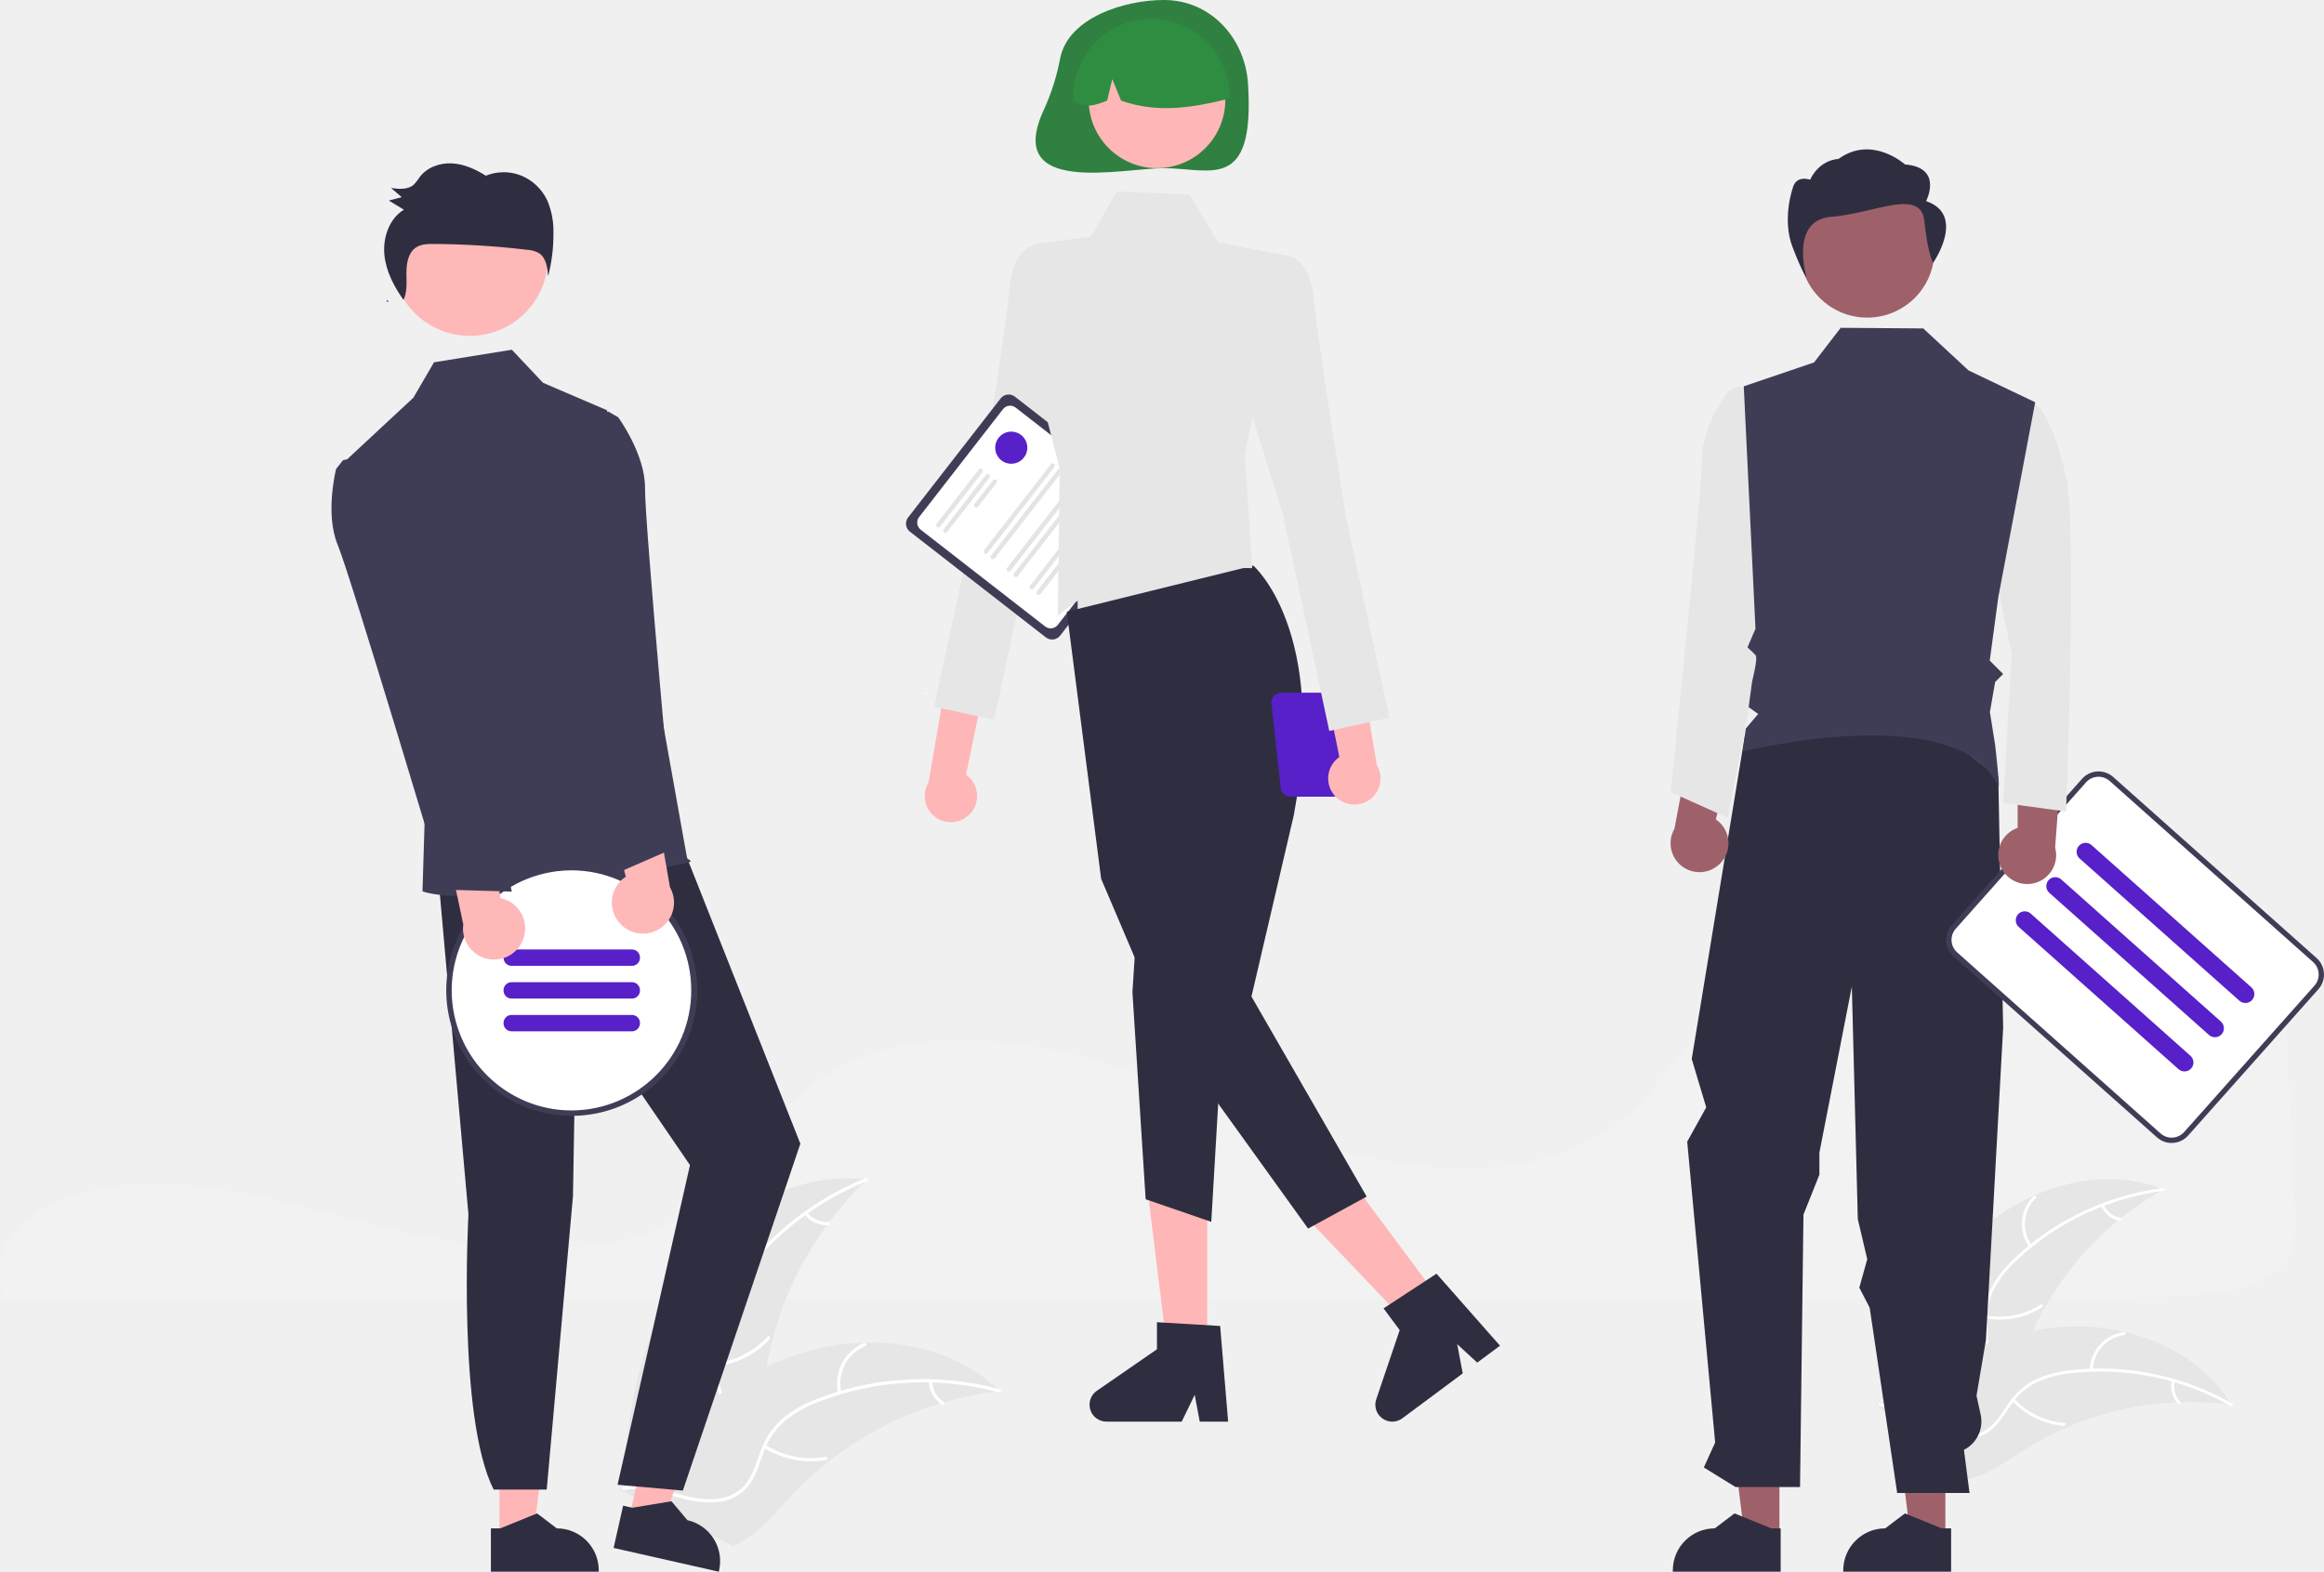
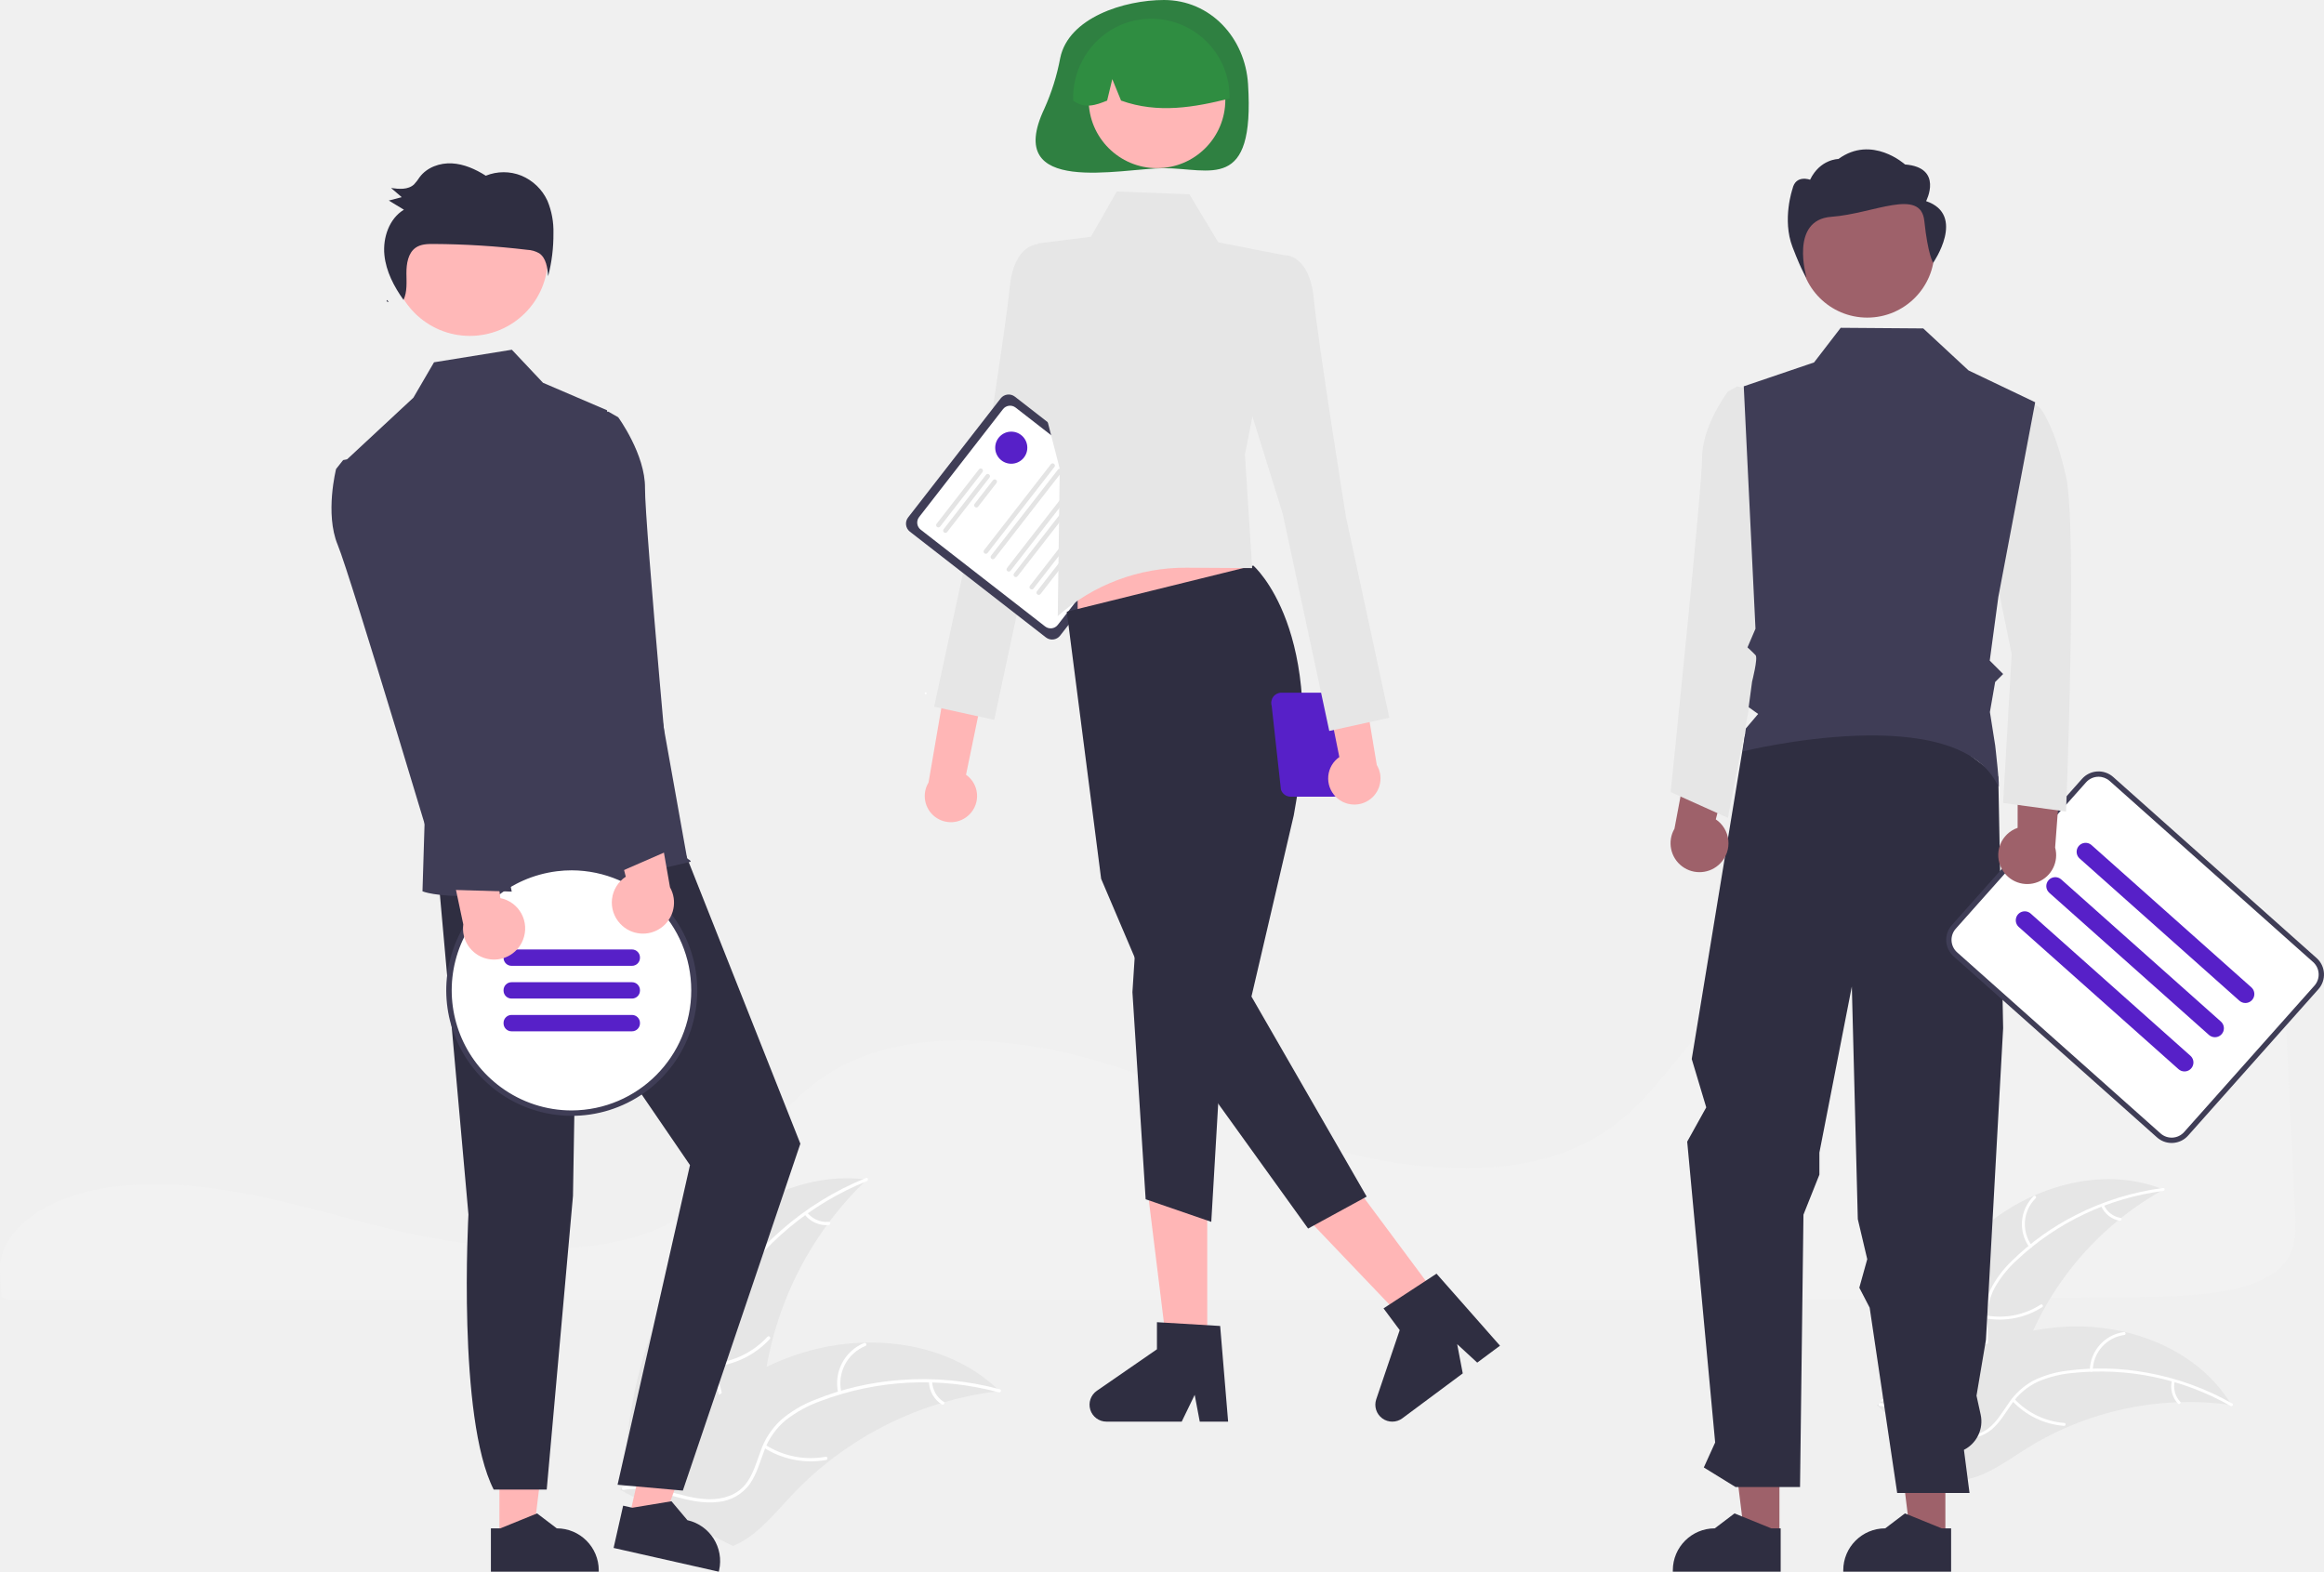
<svg xmlns="http://www.w3.org/2000/svg" data-name="Layer 1" width="872.699" height="590.182" viewBox="0 0 872.699 590.182" version="1.1" id="svg1270">
  <defs id="defs1274" />
  <path d="M222.381,599.644c-4.144,0-8.297.171-12.352.516l-.59.05c-26.899,2.378-46.574,16.173-45.764,32.09l.156,2.878c.103,1.819.213,3.775.304,5.945.049,1.07,1.509,1.892,3.326,1.892H829.101c46.649-.283,93.129-.64,138.141-1.06a235.086,235.086,0,0,0,25.273-1.31c12.509-1.48,21.191-4.415,26.545-8.972h.002c6.658-5.65,6.868-12.766,6.465-20.805-.82-16.232-1.634-33.285-2.445-50.286-.717-14.983-1.431-29.927-2.144-44.233-.441-8.49-1.422-15.984-8.983-21.712-8.195-6.194-23.141-9.334-44.423-9.334-.257,0-.512,0-.773.001-66.697.237-132.783,23.171-164.446,57.067-3.646,3.903-7.043,8.082-10.329,12.124-4.855,5.971-9.874,12.144-15.864,17.664a74.56,74.56,0,0,1-10.48,8.169c-.257.178-.551.368-.862.549-.712.464-1.456.911-2.182,1.31a75.768,75.768,0,0,1-13.365,6.076l-.468.157c-.353.126-.735.252-1.117.367-2.68.86-5.465,1.604-8.254,2.206-12.069,2.66-25.793,3.298-40.789,1.894a197.111,197.111,0,0,1-40.557-8.265c-13.886-4.389-26.884-9.86-39.454-15.151-5.521-2.325-11.232-4.729-16.935-7.006-1.072-.429-2.127-.848-3.197-1.267-6.966-2.715-13.281-4.957-19.306-6.854a190.553,190.553,0,0,0-46.008-8.521c-16.588-.908-31.206.805-43.438,5.079a74.597,74.597,0,0,0-9.825,4.233c-14.488,7.523-23.419,18.627-32.056,29.365-10.744,13.356-21.853,27.169-43.79,34.329-25.313,8.27-62.262,4.834-88.403-1.141-8.219-1.879-16.427-4.04-24.366-6.131q-4.809-1.267-9.626-2.517c-6.309-1.629-11.473-2.877-16.251-3.931l-1.511-.336c-.84-.183-1.682-.365-2.538-.539-5.674-1.191-10.958-2.129-16.162-2.866l-1.231-.18c-2.468-.325-4.776-.596-7.04-.823l-.904-.09C231.569,599.854,226.979,599.644,222.381,599.644Z" transform="translate(-163.6507 -154.9092)" fill="#f2f2f2" id="path1106" />
  <path d="M906.555,617.408c18.617-16.777,46.309-25.212,69.537-15.805a115.466,115.466,0,0,0-51.888,59.935c-3.698,9.838-6.786,21.166-15.882,26.433-5.659,3.278-12.7,3.438-19.046,1.856-6.346-1.582-12.162-4.754-17.899-7.894l-1.632-.037C877.073,657.93,887.938,634.184,906.555,617.408Z" transform="translate(-163.6507 -154.9092)" fill="#e6e6e6" id="path1108" />
  <path d="M975.963,602.112a98.692,98.692,0,0,0-54.906,25.931,42.5,42.5,0,0,0-8.345,10.377,24.376,24.376,0,0,0-2.818,12.516c.101,4.058.673,8.198-.214,12.21a14.925,14.925,0,0,1-7.425,9.689c-4.546,2.613-9.759,3.437-14.886,4.065-5.692.698-11.615,1.332-16.542,4.525-.597.387-1.162-.562-.566-.948,8.572-5.555,19.42-3.534,28.637-7.241,4.301-1.73,8.107-4.766,9.454-9.357,1.178-4.015.591-8.284.454-12.392a26.011,26.011,0,0,1,2.299-12.34,39.291,39.291,0,0,1,7.916-10.659,95.749,95.749,0,0,1,24.333-17.42,100.442,100.442,0,0,1,32.6-10.059c.703-.091.709,1.015.01,1.105Z" transform="translate(-163.6507 -154.9092)" fill="#fff" id="path1110" />
  <path d="M925.656,623.184a14.807,14.807,0,0,1,1.632-19.104c.506-.499,1.305.265.798.764a13.711,13.711,0,0,0-1.482,17.774c.415.577-.536,1.14-.948.566Z" transform="translate(-163.6507 -154.9092)" fill="#fff" id="path1112" />
  <path d="M909.571,648.884a28.539,28.539,0,0,0,20.394-4.083c.598-.385,1.164.564.566.948a29.685,29.685,0,0,1-21.23,4.206c-.701-.126-.427-1.197.27-1.071Z" transform="translate(-163.6507 -154.9092)" fill="#fff" id="path1114" />
  <path d="M953.656,607.341a8.381,8.381,0,0,0,6.269,4.894c.702.117.427,1.188-.27,1.071a9.392,9.392,0,0,1-6.947-5.399.571.571,0,0,1,.191-.757.555.555,0,0,1,.757.191Z" transform="translate(-163.6507 -154.9092)" fill="#fff" id="path1116" />
  <path d="M1001.67,682.507c-.44-.061-.881-.122-1.328-.176a110.379,110.379,0,0,0-17.882-.908c-.462.007-.931.021-1.392.041a116.365,116.365,0,0,0-41.75,9.61,113.005,113.005,0,0,0-15.163,8.056c-6.688,4.234-13.602,9.358-21.078,11.085a19.386,19.386,0,0,1-2.362.421l-30.889-26.745c-.04-.096-.086-.185-.126-.282l-1.282-1.011c.239-.176.49-.353.729-.528.138-.102.283-.199.421-.301.094-.066.189-.133.27-.198.031-.022.063-.044.088-.059.081-.065.164-.117.239-.176q2.103-1.49,4.235-2.955c.006-.007.006-.007.019-.008a166.157,166.157,0,0,1,34.601-18.599c.367-.139.739-.285,1.12-.411a107.831,107.831,0,0,1,16.939-4.767,95.329,95.329,0,0,1,9.553-1.334,79.272,79.272,0,0,1,24.723,1.752c16.143,3.743,30.91,12.608,39.656,26.433C1001.236,681.798,1001.453,682.146,1001.67,682.507Z" transform="translate(-163.6507 -154.9092)" fill="#e6e6e6" id="path1118" />
  <path d="M1001.262,682.839A98.692,98.692,0,0,0,941.81,670.486a42.5,42.5,0,0,0-12.911,3.261,24.376,24.376,0,0,0-9.785,8.297c-2.363,3.301-4.398,6.951-7.522,9.62a14.925,14.925,0,0,1-11.761,3.266c-5.203-.651-9.862-3.132-14.333-5.717-4.965-2.87-10.076-5.93-15.932-6.347-.71-.051-.59-1.149.119-1.098,10.189.726,17.633,8.871,27.225,11.46,4.476,1.208,9.343,1.075,13.182-1.779,3.358-2.496,5.459-6.258,7.823-9.621a26.011,26.011,0,0,1,9.265-8.469,39.291,39.291,0,0,1,12.738-3.745,95.749,95.749,0,0,1,29.917.742,100.443,100.443,0,0,1,32.085,11.596c.616.351-.045,1.237-.657.888Z" transform="translate(-163.6507 -154.9092)" fill="#fff" id="path1120" />
  <path d="M948.408,669.376a14.807,14.807,0,0,1,12.805-14.271c.705-.093.883.997.177,1.091a13.711,13.711,0,0,0-11.884,13.299c-.016.711-1.114.588-1.098-.119Z" transform="translate(-163.6507 -154.9092)" fill="#fff" id="path1122" />
  <path d="M920.092,680.212A28.539,28.539,0,0,0,938.834,689.23c.709.053.59,1.151-.119,1.098a29.685,29.685,0,0,1-19.483-9.424c-.484-.523.38-1.212.861-.692Z" transform="translate(-163.6507 -154.9092)" fill="#fff" id="path1124" />
  <path d="M980.303,673.584a8.381,8.381,0,0,0,2.058,7.682c.49.516-.374,1.205-.861.692a9.392,9.392,0,0,1-2.296-8.493.571.571,0,0,1,.609-.49.555.555,0,0,1,.49.609Z" transform="translate(-163.6507 -154.9092)" fill="#fff" id="path1126" />
  <path d="M419.194,634.093c15.245-23.122,42.515-39.848,69.975-36.249a127.604,127.604,0,0,0-38.822,78.537c-1.218,11.551-1.37,24.526-9.632,32.69-5.141,5.08-12.627,7.21-19.854,7.283-7.227.073-14.331-1.701-21.34-3.464l-1.756.415C398.935,685.634,403.949,657.215,419.194,634.093Z" transform="translate(-163.6507 -154.9092)" fill="#e6e6e6" id="path1128" />
  <path d="M489.172,598.425a109.067,109.067,0,0,0-51.51,43.008,46.968,46.968,0,0,0-6.039,13.42,26.938,26.938,0,0,0,.468,14.17c1.237,4.313,3.001,8.581,3.168,13.119a16.494,16.494,0,0,1-5.245,12.428c-4.135,4.059-9.482,6.391-14.79,8.489-5.894,2.33-12.052,4.656-16.434,9.441-.531.58-1.4-.278-.869-.857,7.623-8.326,19.787-9.182,28.614-15.711,4.119-3.047,7.345-7.353,7.508-12.638.143-4.621-1.673-9.024-2.962-13.38a28.745,28.745,0,0,1-.974-13.838,43.421,43.421,0,0,1,5.501-13.602,105.814,105.814,0,0,1,21.179-25.401,111.001,111.001,0,0,1,32.068-19.827c.727-.293,1.04.888.318,1.179Z" transform="translate(-163.6507 -154.9092)" fill="#fff" id="path1130" />
  <path d="M441.23,634.957a16.363,16.363,0,0,1-3.569-20.886c.403-.674,1.469-.08,1.066.595a15.152,15.152,0,0,0,3.359,19.422c.604.502-.256,1.368-.857.869Z" transform="translate(-163.6507 -154.9092)" fill="#fff" id="path1132" />
  <path d="M431.176,666.919a31.539,31.539,0,0,0,20.676-10.041c.533-.578,1.402.28.869.857a32.806,32.806,0,0,1-21.536,10.405c-.785.06-.789-1.161-.009-1.221Z" transform="translate(-163.6507 -154.9092)" fill="#fff" id="path1134" />
  <path d="M466.769,610.222a9.263,9.263,0,0,0,8.066,3.491c.784-.07.787,1.151.009,1.221a10.379,10.379,0,0,1-8.932-3.842.631.631,0,0,1-.006-.863.613.613,0,0,1,.863-.006Z" transform="translate(-163.6507 -154.9092)" fill="#fff" id="path1136" />
  <path d="M539.033,677.258c-.488.058-.976.115-1.469.182a121.983,121.983,0,0,0-19.378,4.003c-.492.136-.99.281-1.477.43a128.597,128.597,0,0,0-41.98,21.893,124.883,124.883,0,0,0-13.976,12.834c-5.975,6.389-11.944,13.792-19.46,17.719a21.424,21.424,0,0,1-2.409,1.107L398.407,715.415c-.069-.092-.143-.174-.213-.266l-1.653-.725c.206-.254.426-.513.633-.768.119-.148.247-.291.366-.439.082-.097.165-.194.234-.287.027-.032.055-.065.078-.088.069-.092.142-.171.206-.254q1.835-2.178,3.708-4.338c.005-.009.005-.009.018-.014,9.539-10.948,20.075-21.196,31.833-29.519.354-.25.712-.51,1.084-.751a119.167,119.167,0,0,1,16.791-9.81,105.352,105.352,0,0,1,9.846-4.085,87.605,87.605,0,0,1,26.93-5.005c18.307-.487,36.566,4.885,49.767,17.238C538.371,676.62,538.7,676.932,539.033,677.258Z" transform="translate(-163.6507 -154.9092)" fill="#e6e6e6" id="path1138" />
  <path d="M538.688,677.727a109.067,109.067,0,0,0-67.022,3.327,46.968,46.968,0,0,0-12.901,7.079,26.938,26.938,0,0,0-8.157,11.596c-1.609,4.188-2.77,8.658-5.369,12.382a16.494,16.494,0,0,1-11.671,6.765c-5.746.752-11.419-.606-16.92-2.127-6.108-1.688-12.426-3.539-18.806-2.356-.773.143-.95-1.064-.178-1.208,11.099-2.058,21.327,4.582,32.306,4.683,5.123.047,10.291-1.449,13.604-5.57,2.897-3.604,4.098-8.212,5.69-12.467A28.745,28.745,0,0,1,456.817,688.196a43.421,43.421,0,0,1,12.582-7.549,105.815,105.815,0,0,1,32.203-7.53,111.001,111.001,0,0,1,37.542,3.476c.757.204.296,1.335-.455,1.133Z" transform="translate(-163.6507 -154.9092)" fill="#fff" id="path1140" />
  <path d="M478.414,678.031A16.364,16.364,0,0,1,488.14,659.206c.728-.296,1.221.821.493,1.117a15.152,15.152,0,0,0-9.011,17.53c.181.764-1.028.938-1.208.178Z" transform="translate(-163.6507 -154.9092)" fill="#fff" id="path1142" />
  <path d="M451.144,697.498a31.539,31.539,0,0,0,22.554,4.431c.773-.141.951,1.067.178,1.208a32.806,32.806,0,0,1-23.46-4.659c-.663-.425.069-1.402.728-.98Z" transform="translate(-163.6507 -154.9092)" fill="#fff" id="path1144" />
  <path d="M513.697,673.658a9.263,9.263,0,0,0,4.339,7.644c.668.416-.064,1.393-.728.98a10.379,10.379,0,0,1-4.818-8.445.631.631,0,0,1,.515-.693.613.613,0,0,1,.693.515Z" transform="translate(-163.6507 -154.9092)" fill="#fff" id="path1146" />
  <path d="M527.689,460.738a9.76,9.76,0,0,0-1.282-14.911l15.932-77.107-17.189,5.423-12.818,74.595a9.813,9.813,0,0,0,15.357,12.001Z" transform="translate(-163.6507 -154.9092)" fill="#ffb6b6" id="path1148" />
  <path d="M564.515,254.628l-10.648-8.037s-9.393-.665-11.056,16.274S530.732,344.815,530.732,344.815l-16.293,75.463,22.554,4.95,17.451-81.438,17.469-56.184Z" transform="translate(-163.6507 -154.9092)" fill="#e6e6e6" id="path1150" />
  <path d="M556.404,394.262l-51.075-39.713a3.809,3.809,0,0,1-.668-5.338l34.751-44.693a3.809,3.809,0,0,1,5.338-.668l51.075,39.713a3.809,3.809,0,0,1,.668,5.338l-34.751,44.693A3.809,3.809,0,0,1,556.404,394.262Z" transform="translate(-163.6507 -154.9092)" fill="#3f3d56" id="path1152" />
  <path d="M556.123,390.152l-46.742-36.345a3.382,3.382,0,0,1-.593-4.74L540.291,308.552a3.382,3.382,0,0,1,4.74-.593l46.742,36.345a3.382,3.382,0,0,1,.593,4.74l-31.503,40.516A3.382,3.382,0,0,1,556.123,390.152Z" transform="translate(-163.6507 -154.9092)" fill="#fff" id="path1154" />
  <path d="M515.508,352.777a.845.845,0,0,1-.148-1.185l15.893-20.439a.844.844,0,1,1,1.333,1.037L516.693,352.629A.845.845,0,0,1,515.508,352.777Z" transform="translate(-163.6507 -154.9092)" fill="#e4e4e4" id="path1156" />
  <path d="M518.142,354.825a.845.845,0,0,1-.148-1.185l15.893-20.439a.844.844,0,1,1,1.333,1.037L519.327,354.677A.845.845,0,0,1,518.142,354.825Z" transform="translate(-163.6507 -154.9092)" fill="#e4e4e4" id="path1158" />
  <path d="M529.78,345.294a.845.845,0,0,1-.148-1.185l6.889-8.86a.844.844,0,1,1,1.333,1.037l-6.889,8.86A.845.845,0,0,1,529.78,345.294Z" transform="translate(-163.6507 -154.9092)" fill="#e4e4e4" id="path1160" />
  <path d="M533.331,362.681a.845.845,0,0,1-.148-1.185l25.089-32.267a.844.844,0,1,1,1.333,1.037l-25.089,32.267A.845.845,0,0,1,533.331,362.681Z" transform="translate(-163.6507 -154.9092)" fill="#e4e4e4" id="path1162" />
  <path d="M535.965,364.729a.845.845,0,0,1-.148-1.185l25.089-32.267a.844.844,0,1,1,1.333,1.037l-25.089,32.267A.845.845,0,0,1,535.965,364.729Z" transform="translate(-163.6507 -154.9092)" fill="#e4e4e4" id="path1164" />
  <path d="M541.944,369.378a.845.845,0,0,1-.148-1.185l25.089-32.267a.844.844,0,1,1,1.333,1.037L543.129,369.229A.845.845,0,0,1,541.944,369.378Z" transform="translate(-163.6507 -154.9092)" fill="#e4e4e4" id="path1166" />
  <path d="M544.578,371.426a.845.845,0,0,1-.148-1.185l25.089-32.267a.844.844,0,1,1,1.333,1.037l-25.089,32.267A.845.845,0,0,1,544.578,371.426Z" transform="translate(-163.6507 -154.9092)" fill="#e4e4e4" id="path1168" />
  <path d="M550.558,376.075a.845.845,0,0,1-.148-1.185l25.089-32.267a.844.844,0,1,1,1.333,1.037l-25.089,32.267A.845.845,0,0,1,550.558,376.075Z" transform="translate(-163.6507 -154.9092)" fill="#e4e4e4" id="path1170" />
  <path d="M553.192,378.123a.845.845,0,0,1-.148-1.185L578.133,344.671a.844.844,0,0,1,1.333,1.037l-25.089,32.267A.845.845,0,0,1,553.192,378.123Z" transform="translate(-163.6507 -154.9092)" fill="#e4e4e4" id="path1172" />
  <circle cx="347.608" cy="260.34" r="0.347" fill="#fff" id="circle1174" />
  <path d="M561.778,176.706a83.478,83.478,0,0,1-5.956,19.01c-15.673,33.157,28.961,22.349,44.912,22.349,17.44,0,34.126,9.171,31.578-31.578-1.089-17.406-14.138-31.578-31.578-31.578C585.838,154.909,564.893,161.531,561.778,176.706Z" transform="translate(-163.6507 -154.9092)" fill="#2f2e41" id="path1176" style="fill:#2f8041;fill-opacity:1" />
  <polygon points="453.34 508.085 438.481 508.085 431.41 450.772 453.34 450.772 453.34 508.085" fill="#ffb6b6" id="polygon1178" />
  <path d="M624.833,688.739H614.177l-1.902-10.06-4.871,10.06H579.142a6.353,6.353,0,0,1-3.61-11.581l22.569-15.587V651.401l23.739,1.417Z" transform="translate(-163.6507 -154.9092)" fill="#2f2e41" id="path1180" />
  <polygon points="541.617 489.333 529.693 498.2 489.82 456.429 507.418 443.342 541.617 489.333" fill="#ffb6b6" id="polygon1182" />
  <path d="M726.923,660.222l-8.551,6.359-7.529-6.938,2.094,10.98-22.679,16.864a6.353,6.353,0,0,1-9.807-7.139l8.81-25.975-6.069-8.162,19.895-13.028Z" transform="translate(-163.6507 -154.9092)" fill="#2f2e41" id="path1184" />
-   <polygon points="404.675 244.313 475.21 233.327 461.183 191.129 404.675 191.129 404.675 244.313" fill="#ffb6b6" id="polygon1186" style="fill:#e6e6e6;fill-opacity:1" />
+   <polygon points="404.675 244.313 475.21 233.327 461.183 191.129 404.675 191.129 404.675 244.313" fill="#ffb6b6" id="polygon1186" style="fill:#ffb6b6;fill-opacity:1" />
  <path d="M634.29,367.291s28.193,24.357,15.185,93.793L633.595,529.12l43.266,75.116-22,12-53.318-74.105L577.145,484.901,564.24,384.599Z" transform="translate(-163.6507 -154.9092)" fill="#2f2e41" id="path1188" />
  <polygon points="426.942 346.301 425.246 372.562 430.21 450.327 454.854 458.812 459.521 379.134 426.942 346.301" fill="#2f2e41" id="polygon1190" />
  <path d="M583.016,226.805l27.265,1.064,10.866,18.038,24.792,4.84L631.139,325.619l2.722,42.617-24.686-.151a72.207,72.207,0,0,0-48.314,18.151l0,0,.738-55.32-10.618-41.296,2.386-43.301,19.944-2.493Z" transform="translate(-163.6507 -154.9092)" fill="#e6e6e6" id="path1192" />
  <circle cx="434.471" cy="37.487" r="25.661" fill="#ffb6b6" id="circle1194" />
  <path d="M580.695,166.239a29.393,29.393,0,0,1,44.688,25.653c-13.075,3.283-26.812,5.795-40.756.785l-3.293-8.059-1.941,8.065c-4.246,1.736-8.504,3.204-12.761-.017A30.012,30.012,0,0,1,580.695,166.239Z" transform="translate(-163.6507 -154.9092)" fill="#2f2e41" id="path1196" style="fill:#2f8d41;fill-opacity:1" />
  <path d="M641.193,419.971l3.459,31.393a3.832,3.832,0,0,0,3.662,2.705h15.945a3.832,3.832,0,0,0,3.663-2.705l2.865-24.061a5.819,5.819,0,1,0,1.5-10.947,3.798,3.798,0,0,0-2.907-1.344H644.856A3.832,3.832,0,0,0,641.193,419.971Zm30.095,5.705,1.755-5.705a3.792,3.792,0,0,0,.058-2.028c.075-.004.146-.022.222-.022a4.155,4.155,0,1,1,0,8.31A4.102,4.102,0,0,1,671.288,425.675Z" transform="translate(-163.6507 -154.9092)" fill="#5720c8" id="path1198" />
  <path d="M665.237,454.09a9.76,9.76,0,0,1,1.357-14.904L651.055,361.999l17.161,5.51,12.439,74.659A9.813,9.813,0,0,1,665.237,454.09Z" transform="translate(-163.6507 -154.9092)" fill="#ffb6b6" id="path1200" />
  <path d="M635.292,258.783l10.648-8.037s9.393-.665,11.056,16.274S669.075,348.97,669.075,348.97l16.293,75.463-22.554,4.95-17.451-81.438-17.469-56.184Z" transform="translate(-163.6507 -154.9092)" fill="#e6e6e6" id="path1202" />
  <circle cx="379.745" cy="168.11" r="6.027" fill="#5720c8" id="circle1204" />
  <polygon points="187.545 578.006 200.106 578.005 206.082 529.556 187.543 529.557 187.545 578.006" fill="#ffb6b6" id="polygon1206" />
  <path d="M347.992,728.814l3.536-0,13.803-5.613,7.398,5.613h.001A15.765,15.765,0,0,1,388.494,744.577v.512l-40.502.002Z" transform="translate(-163.6507 -154.9092)" fill="#2f2e41" id="path1208" />
  <polygon points="236.221 570.09 248.474 572.857 264.975 526.914 246.891 522.831 236.221 570.09" fill="#ffb6b6" id="polygon1210" />
  <path d="M397.65,720.293l3.449.779,14.701-2.435,5.98,7.104.001 0a15.765,15.765,0,0,1,11.905,18.849l-.113.5-39.507-8.92Z" transform="translate(-163.6507 -154.9092)" fill="#2f2e41" id="path1212" />
  <path d="M328.2,483.699,339.559,610.959s-4.256,76.401,9.477,103.286h19.917L378.814,603.982l1.238-74.009,42.699,62.439L395.555,712.442l24.513,2.191,44.133-130.261L415.715,462.088Z" transform="translate(-163.6507 -154.9092)" fill="#2f2e41" id="path1214" />
  <circle cx="176.446" cy="96.839" r="29.293" fill="#ffb8b8" id="circle1216" />
  <path d="M391.591,308.956l-24.032-10.311L355.861,286.236l-29.225,4.713-7.754,13.295-25.101,23.34,29.409,132.973-.89,29.043s18.822,8.474,100.453-11.036c.979-.234-1.07-1.259-1.07-1.259Z" transform="translate(-163.6507 -154.9092)" fill="#3f3d56" id="path1218" />
  <path d="M309.636,268.369q-.306-.418-.606-.843c-.081.17-.145.346-.237.512Z" transform="translate(-163.6507 -154.9092)" fill="#2f2e41" id="path1220" />
  <path d="M369.235,230.321a18.691,18.691,0,0,0-9.78-9.448,17.845,17.845,0,0,0-13.379.012c-3.873-2.447-8.175-4.386-12.707-4.627s-9.323,1.441-12.115,5.142a19.776,19.776,0,0,1-2.117,2.75c-2.245,2.079-5.656,1.779-8.64,1.354q2.007,1.72,4.016,3.441-2.43.635-4.86,1.27,2.836,1.72,5.671,3.44c-5.488,3.294-7.982,10.484-7.323,17.013.623,6.182,3.608,11.835,7.176,16.86,1.423-3.004,1.117-6.597,1.093-9.98-.025-3.574.608-7.633,3.472-9.631,1.932-1.347,4.416-1.408,6.746-1.395a309.938,309.938,0,0,1,35.159,2.195,9.897,9.897,0,0,1,4.501,1.306c2.58,1.76,3.083,5.393,3.342,8.581a62.172,62.172,0,0,0,1.985-16.117A29.707,29.707,0,0,0,369.235,230.321Z" transform="translate(-163.6507 -154.9092)" fill="#2f2e41" id="path1222" />
  <circle cx="214.704" cy="371.895" r="46.105" fill="#fff" id="circle1224" />
  <path d="M378.355,479.674a47.383,47.383,0,0,0-7.08.533c-1.199.174-2.366.4-3.524.676a47.106,47.106,0,0,0-19.968,81.76c.789.666,1.588,1.311,2.418,1.926a47.12,47.12,0,1,0,28.155-84.895Zm0,92.21a44.821,44.821,0,0,1-26.639-8.74c-.84-.615-1.649-1.25-2.438-1.926a45.054,45.054,0,0,1,20.102-78.594c1.147-.236,2.295-.42,3.463-.564a44.602,44.602,0,0,1,5.512-.338,45.081,45.081,0,0,1,0,90.161Z" transform="translate(-163.6507 -154.9092)" fill="#3f3d56" id="path1226" />
  <rect x="352.741" y="511.436" width="51.228" height="6.147" rx="3" transform="translate(593.0596 874.1096) rotate(-180)" fill="#5720c8" id="rect1228" />
  <rect x="352.741" y="523.73" width="51.228" height="6.147" rx="3" transform="translate(593.0596 898.699) rotate(-180)" fill="#5720c8" id="rect1230" />
  <rect x="352.741" y="536.025" width="51.228" height="6.147" rx="3" transform="translate(593.0596 923.2884) rotate(180)" fill="#5720c8" id="rect1232" />
  <polygon points="730.52 576.442 717.349 576.441 711.083 525.639 730.522 525.64 730.52 576.442" fill="#9e616a" id="polygon1234" />
  <polygon points="668.209 576.442 655.039 576.441 648.773 525.639 668.212 525.64 668.209 576.442" fill="#9e616a" id="polygon1236" />
  <path d="M832.324,745.091l-40.502-.002V744.577a15.765,15.765,0,0,1,15.764-15.764h.001l7.398-5.613,13.803,5.613,3.536 0Z" transform="translate(-163.6507 -154.9092)" fill="#2f2e41" id="path1238" />
  <path d="M896.324,745.091l-40.502-.002V744.577a15.765,15.765,0,0,1,15.764-15.764h.001l7.398-5.613,13.803,5.613,3.536 0Z" transform="translate(-163.6507 -154.9092)" fill="#2f2e41" id="path1240" />
  <path d="M818.941,430.688,798.924,552.572l5.447,18.163-7.148,12.864,10.497,112.97-4.261,9.381,11.906,7.342h24.226L840.877,611.02l5.984-15.016v-8.276l12.182-62.364,2.243,87.336,3.544,15.039L861.853,638.448l3.889,7.502,10.331,69.571H903.239l-2.101-16.185,0,0a11.962,11.962,0,0,0,6.281-13.237l-1.558-7.094,3.545-20.976,6.455-117.024-1.82-94.423L882.262,422.28Z" transform="translate(-163.6507 -154.9092)" fill="#2f2e41" id="path1242" />
  <circle id="ab6171fa-7d69-4734-b81c-8dff60f9761b" data-name="Ellipse 219" cx="701.179" cy="94.026" r="25.239" fill="#9e616a" />
  <path d="M809.686,479.055A10.803,10.803,0,0,0,807.956,462.58l9.814-37.115-18.909,6.36-6.421,34.27a10.862,10.862,0,0,0,17.245,12.96Z" transform="translate(-163.6507 -154.9092)" fill="#9e616a" id="path1245" />
  <path id="bc44dde2-a388-4b93-9ca4-c442728432a9-234" data-name="Path 1101" d="M820.015,300.86l-4.059-.842-3.461,1.917s-9.669,12.892-9.669,24.709S791.008,452.339,791.008,452.339l21.486,9.669,17.189-89.168Z" transform="translate(-163.6507 -154.9092)" fill="#e6e6e6" />
  <path id="bf427902-b9bf-4946-b5d7-5c1c7e04535e-235" data-name="Path 1104" d="M886.932,230.431s6.601-12.619-7.922-13.767c0,0-12.381-11.231-25-2.053,0,0-6.883,0-10.647,7.789,0,0-5.414-2.053-6.603,3.442,0,0-3.961,11.472,0,21.797s5.277,11.472,5.277,11.472-6.509-21.647,9.335-22.794,33.574-11.049,34.895,1.571,3.307,15.729,3.307,15.729S902.115,235.593,886.932,230.431Z" transform="translate(-163.6507 -154.9092)" fill="#2f2e41" />
  <path d="M979.128,583.598a7.723,7.723,0,0,1-5.163-1.97L897.584,513.638a7.789,7.789,0,0,1-.638-10.984L945.876,447.685a7.789,7.789,0,0,1,10.985-.639l76.381,67.992a7.78,7.78,0,0,1,.638,10.983l-48.931,54.968a7.726,7.726,0,0,1-5.36,2.595C979.435,583.595,979.281,583.598,979.128,583.598Z" transform="translate(-163.6507 -154.9092)" fill="#fff" id="path1249" />
  <path d="M979.127,584.098a8.219,8.219,0,0,1-5.495-2.096l-76.381-67.991a8.291,8.291,0,0,1-.679-11.691l48.93-54.968a8.292,8.292,0,0,1,11.691-.68l76.381,67.992a8.282,8.282,0,0,1,.679,11.69L985.323,581.323a8.229,8.229,0,0,1-5.705,2.762C979.454,584.094,979.291,584.098,979.127,584.098Zm-27.436-137.518a6.264,6.264,0,0,0-4.694,2.102l-48.93,54.968a6.287,6.287,0,0,0,.515,8.867l76.381,67.991a6.279,6.279,0,0,0,8.867-.516l48.931-54.968a6.28,6.28,0,0,0-.515-8.866l-76.381-67.992A6.255,6.255,0,0,0,951.691,446.58Z" transform="translate(-163.6507 -154.9092)" fill="#3f3d56" id="path1251" />
  <path d="M1006.825,531.541a3.353,3.353,0,0,1-2.237-.851l-59.956-53.371a3.367,3.367,0,1,1,4.477-5.029l59.957,53.371a3.366,3.366,0,0,1-2.241,5.88Z" transform="translate(-163.6507 -154.9092)" fill="#5720c8" id="path1253" />
  <path d="M995.389,544.388a3.353,3.353,0,0,1-2.237-.851l-59.956-53.371a3.366,3.366,0,1,1,4.477-5.028l59.957,53.371a3.365,3.365,0,0,1-2.241,5.879Z" transform="translate(-163.6507 -154.9092)" fill="#5720c8" id="path1255" />
  <path d="M983.953,557.236a3.35,3.35,0,0,1-2.237-.852L921.759,503.014a3.367,3.367,0,1,1,4.478-5.029l59.956,53.371a3.365,3.365,0,0,1-2.24,5.88Z" transform="translate(-163.6507 -154.9092)" fill="#5720c8" id="path1257" />
  <path d="M915.388,481.246a10.803,10.803,0,0,1,5.91-15.475l.065-38.39,16.636,11.011L935.387,473.159a10.862,10.862,0,0,1-19.999,8.086Z" transform="translate(-163.6507 -154.9092)" fill="#9e616a" id="path1259" />
  <path id="f348f81f-b961-4ae4-bc6b-758f6acfb12a-236" data-name="Path 1100" d="M916.926,311.381,924.358,304.217l5.46,3.941s5.372,6.446,9.669,25.784,0,125.695,0,125.695l-23.635-3.223,3.223-55.864-9.669-47.27Z" transform="translate(-163.6507 -154.9092)" fill="#e6e6e6" />
  <path d="M927.9,305.964l-25.039-11.961-17-15.768-31-.232-10,13-26.4,8.968,4.4,91.032-3,7s2.09,1.888,3.045,2.944-1.32,9.897-1.32,9.897l-1.282,9.618,3.557,2.541-4.624,5.462-1.148,8.61s80.715-20.062,95.966,13.172c.806,1.756-1.178-15.405-1.178-15.405l-1.984-12.563,1.968-11.276,3-3-5.032-5.032,3.226-23.874Z" transform="translate(-163.6507 -154.9092)" fill="#3f3d56" id="path1262" />
  <path d="M360.06,507.775a11.6,11.6,0,0,0-8.504-15.622l-5.562-40.844-16.127,14.098,7.754,36.625a11.662,11.662,0,0,0,22.439,5.744Z" transform="translate(-163.6507 -154.9092)" fill="#ffb8b8" id="path1264" />
  <path id="e1bf2fad-858c-4bea-9733-320cc40b59f5-237" data-name="Path 1101" d="M296.875,326.838l-4.371.837-2.642,3.327s-4.275,16.766.595,28.484,40.076,129.497,40.076,129.497l25.288.733L336.121,394.222Z" transform="translate(-163.6507 -154.9092)" fill="#3f3d56" />
  <path d="M396.567,501.784a11.599,11.599,0,0,1,2.066-17.666l-10.068-39.972,20.221,7.068,6.46,36.875a11.662,11.662,0,0,1-18.679,13.696Z" transform="translate(-163.6507 -154.9092)" fill="#ffb8b8" id="path1267" />
  <path id="ff35f29e-9865-4218-824f-c5cf71e1b056-238" data-name="Path 1101" d="M387.733,310.335l4.368-.853,3.692,2.102s10.218,13.964,10.068,26.651,11.097,135.101,11.097,135.101l-23.191,10.109-17.327-95.953Z" transform="translate(-163.6507 -154.9092)" fill="#3f3d56" />
</svg>
